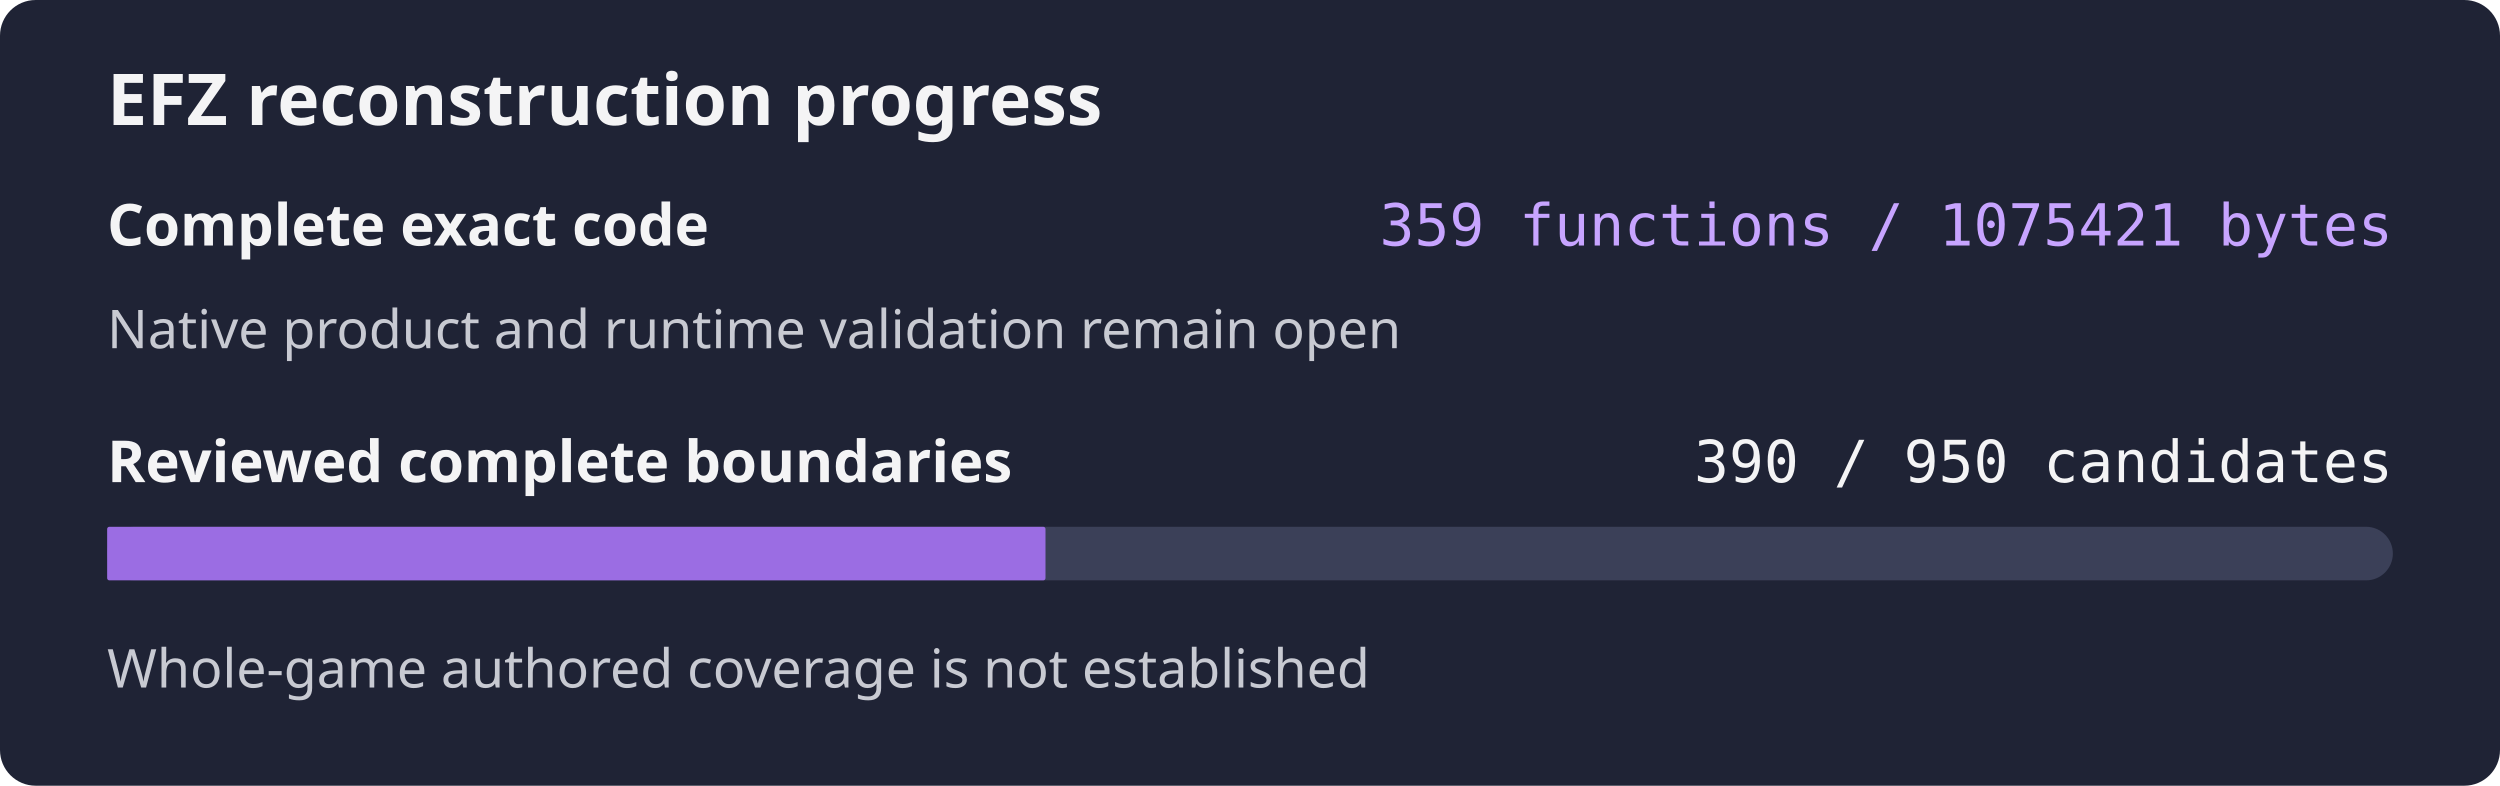
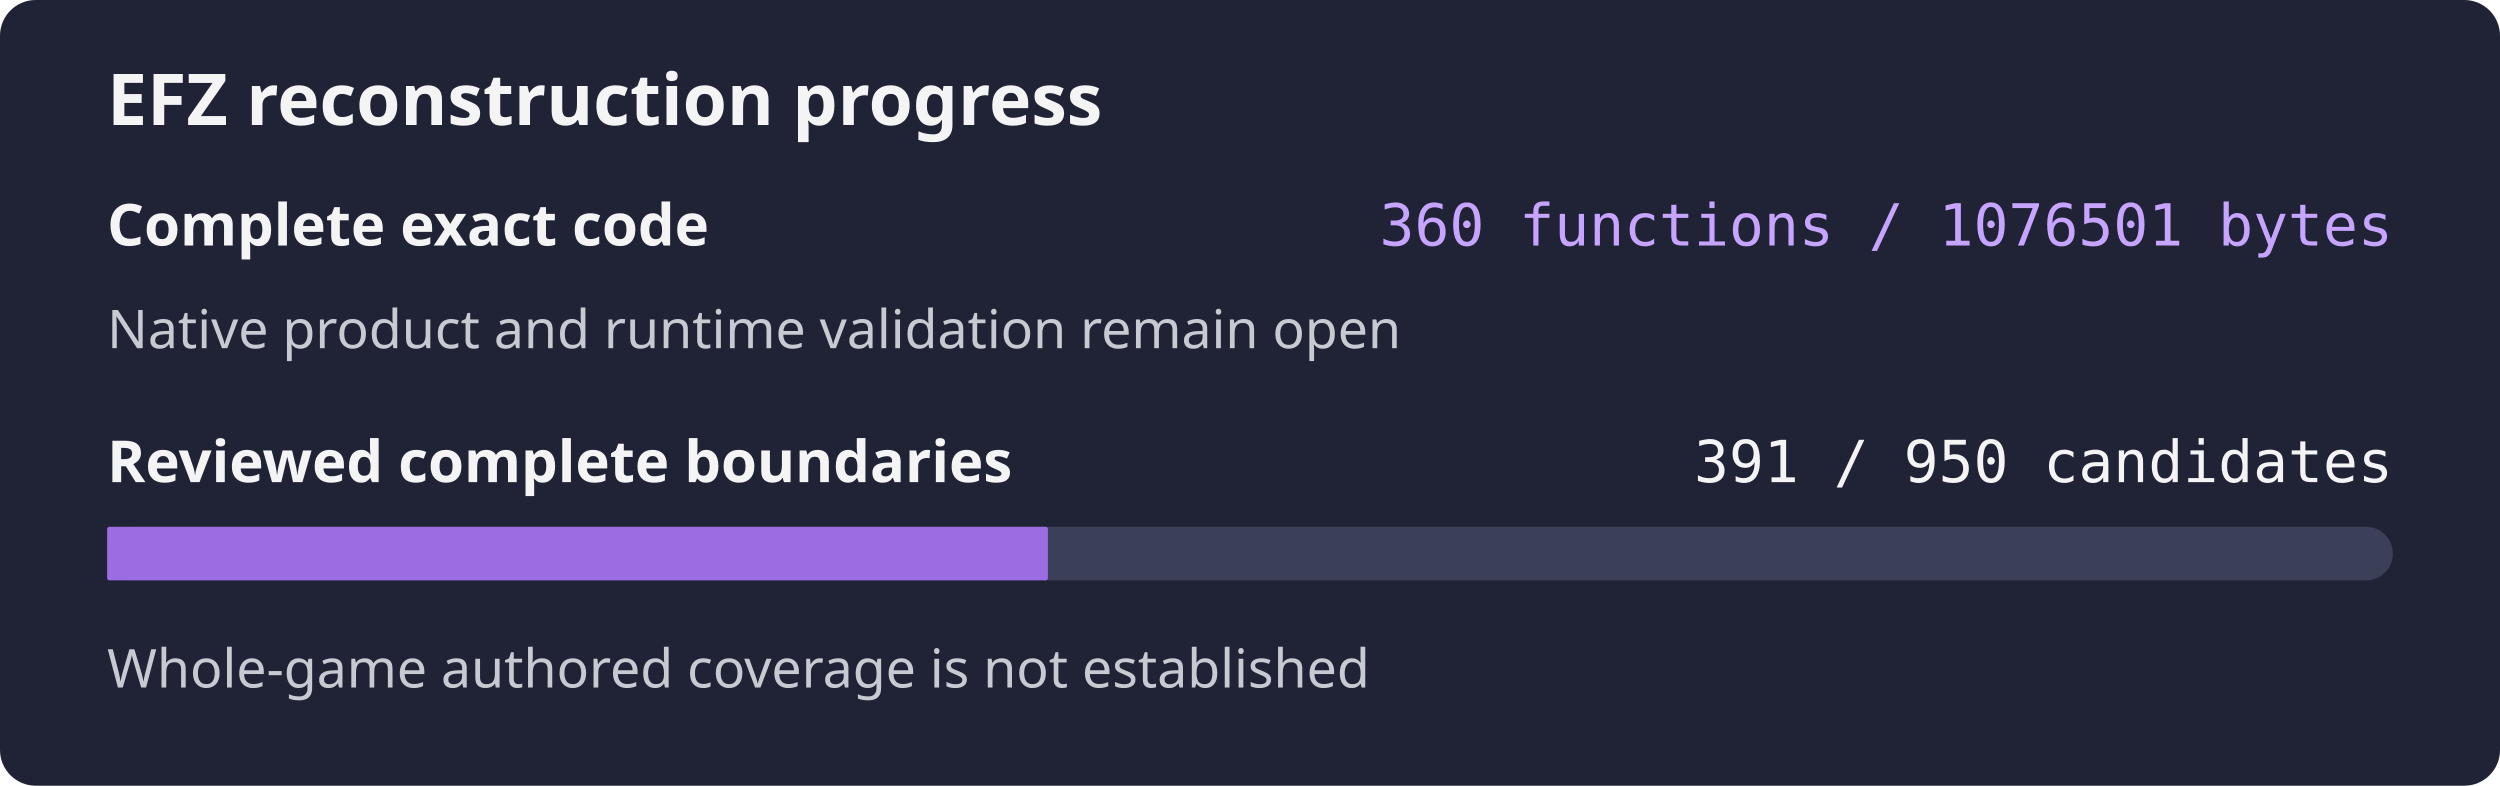
- <svg xmlns="http://www.w3.org/2000/svg" width="560" height="176" role="img" aria-label="EFZ reconstruction: 359 exact functions, 1075421 exact bytes; 390 reviewed boundaries out of 950 candidates">
+ <svg xmlns="http://www.w3.org/2000/svg" width="560" height="176" role="img" aria-label="EFZ reconstruction: 360 exact functions, 1076501 exact bytes; 391 reviewed boundaries out of 950 candidates">
  <rect width="560" height="176" rx="8" fill="#1f2335" />
  <text x="24" y="28" fill="#f4f4f5" font-family="sans-serif" font-size="16" font-weight="600">EFZ reconstruction progress</text>
  <text x="24" y="55" fill="#f4f4f5" font-family="sans-serif" font-size="13" font-weight="600">Complete exact code</text>
-   <text x="536" y="55" fill="#c7a4ff" text-anchor="end" font-family="monospace" font-size="13">359 functions / 1075421 bytes</text>
+   <text x="536" y="55" fill="#c7a4ff" text-anchor="end" font-family="monospace" font-size="13">360 functions / 1076501 bytes</text>
  <text x="24" y="78" fill="#c8cad2" font-family="sans-serif" font-size="12">Native product and runtime validation remain open</text>
  <text x="24" y="108" fill="#f4f4f5" font-family="sans-serif" font-size="13" font-weight="600">Reviewed complete boundaries</text>
-   <text x="536" y="108" fill="#f4f4f5" text-anchor="end" font-family="monospace" font-size="13">390 / 950 candidates</text>
+   <text x="536" y="108" fill="#f4f4f5" text-anchor="end" font-family="monospace" font-size="13">391 / 950 candidates</text>
  <rect x="24" y="118" width="512" height="12" rx="6" fill="#3b4058" />
-   <rect x="24" y="118" width="210.19" height="12" rx="0.5" fill="#9b6de3" />
+   <rect x="24" y="118" width="210.73" height="12" rx="0.5" fill="#9b6de3" />
  <text x="24" y="154" fill="#c8cad2" font-family="sans-serif" font-size="12">Whole-game authored coverage is not established</text>
</svg>
